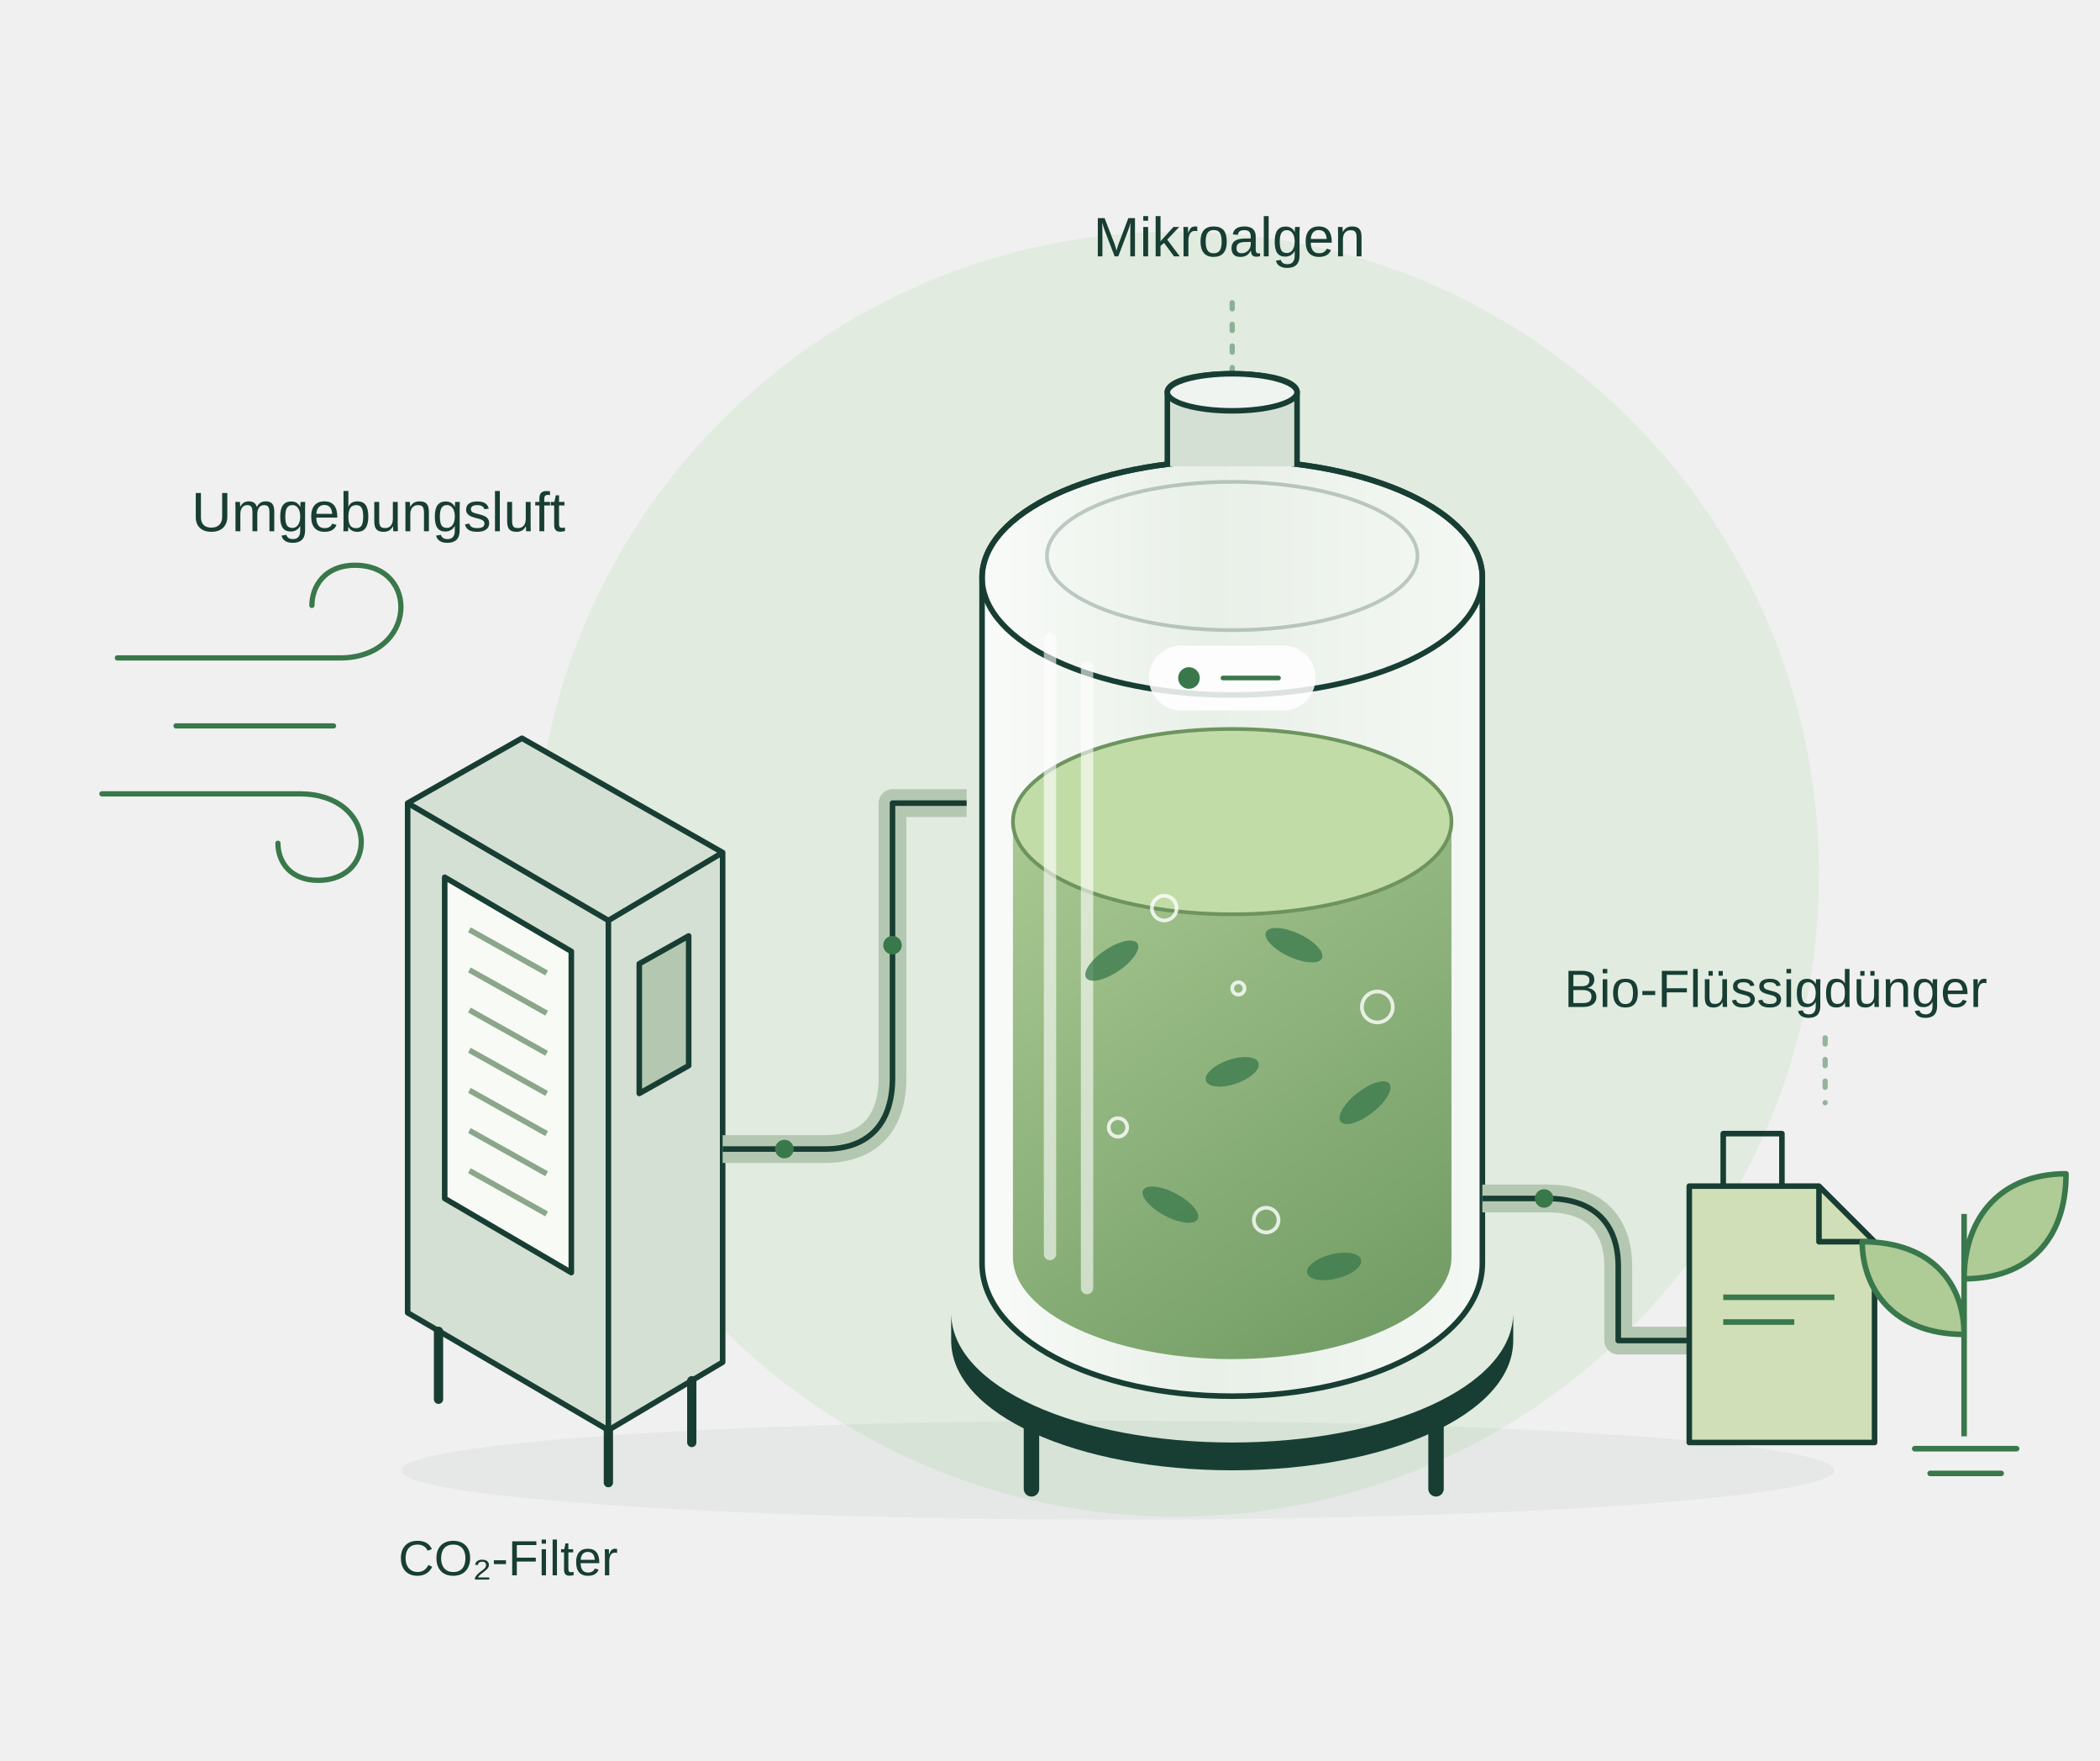
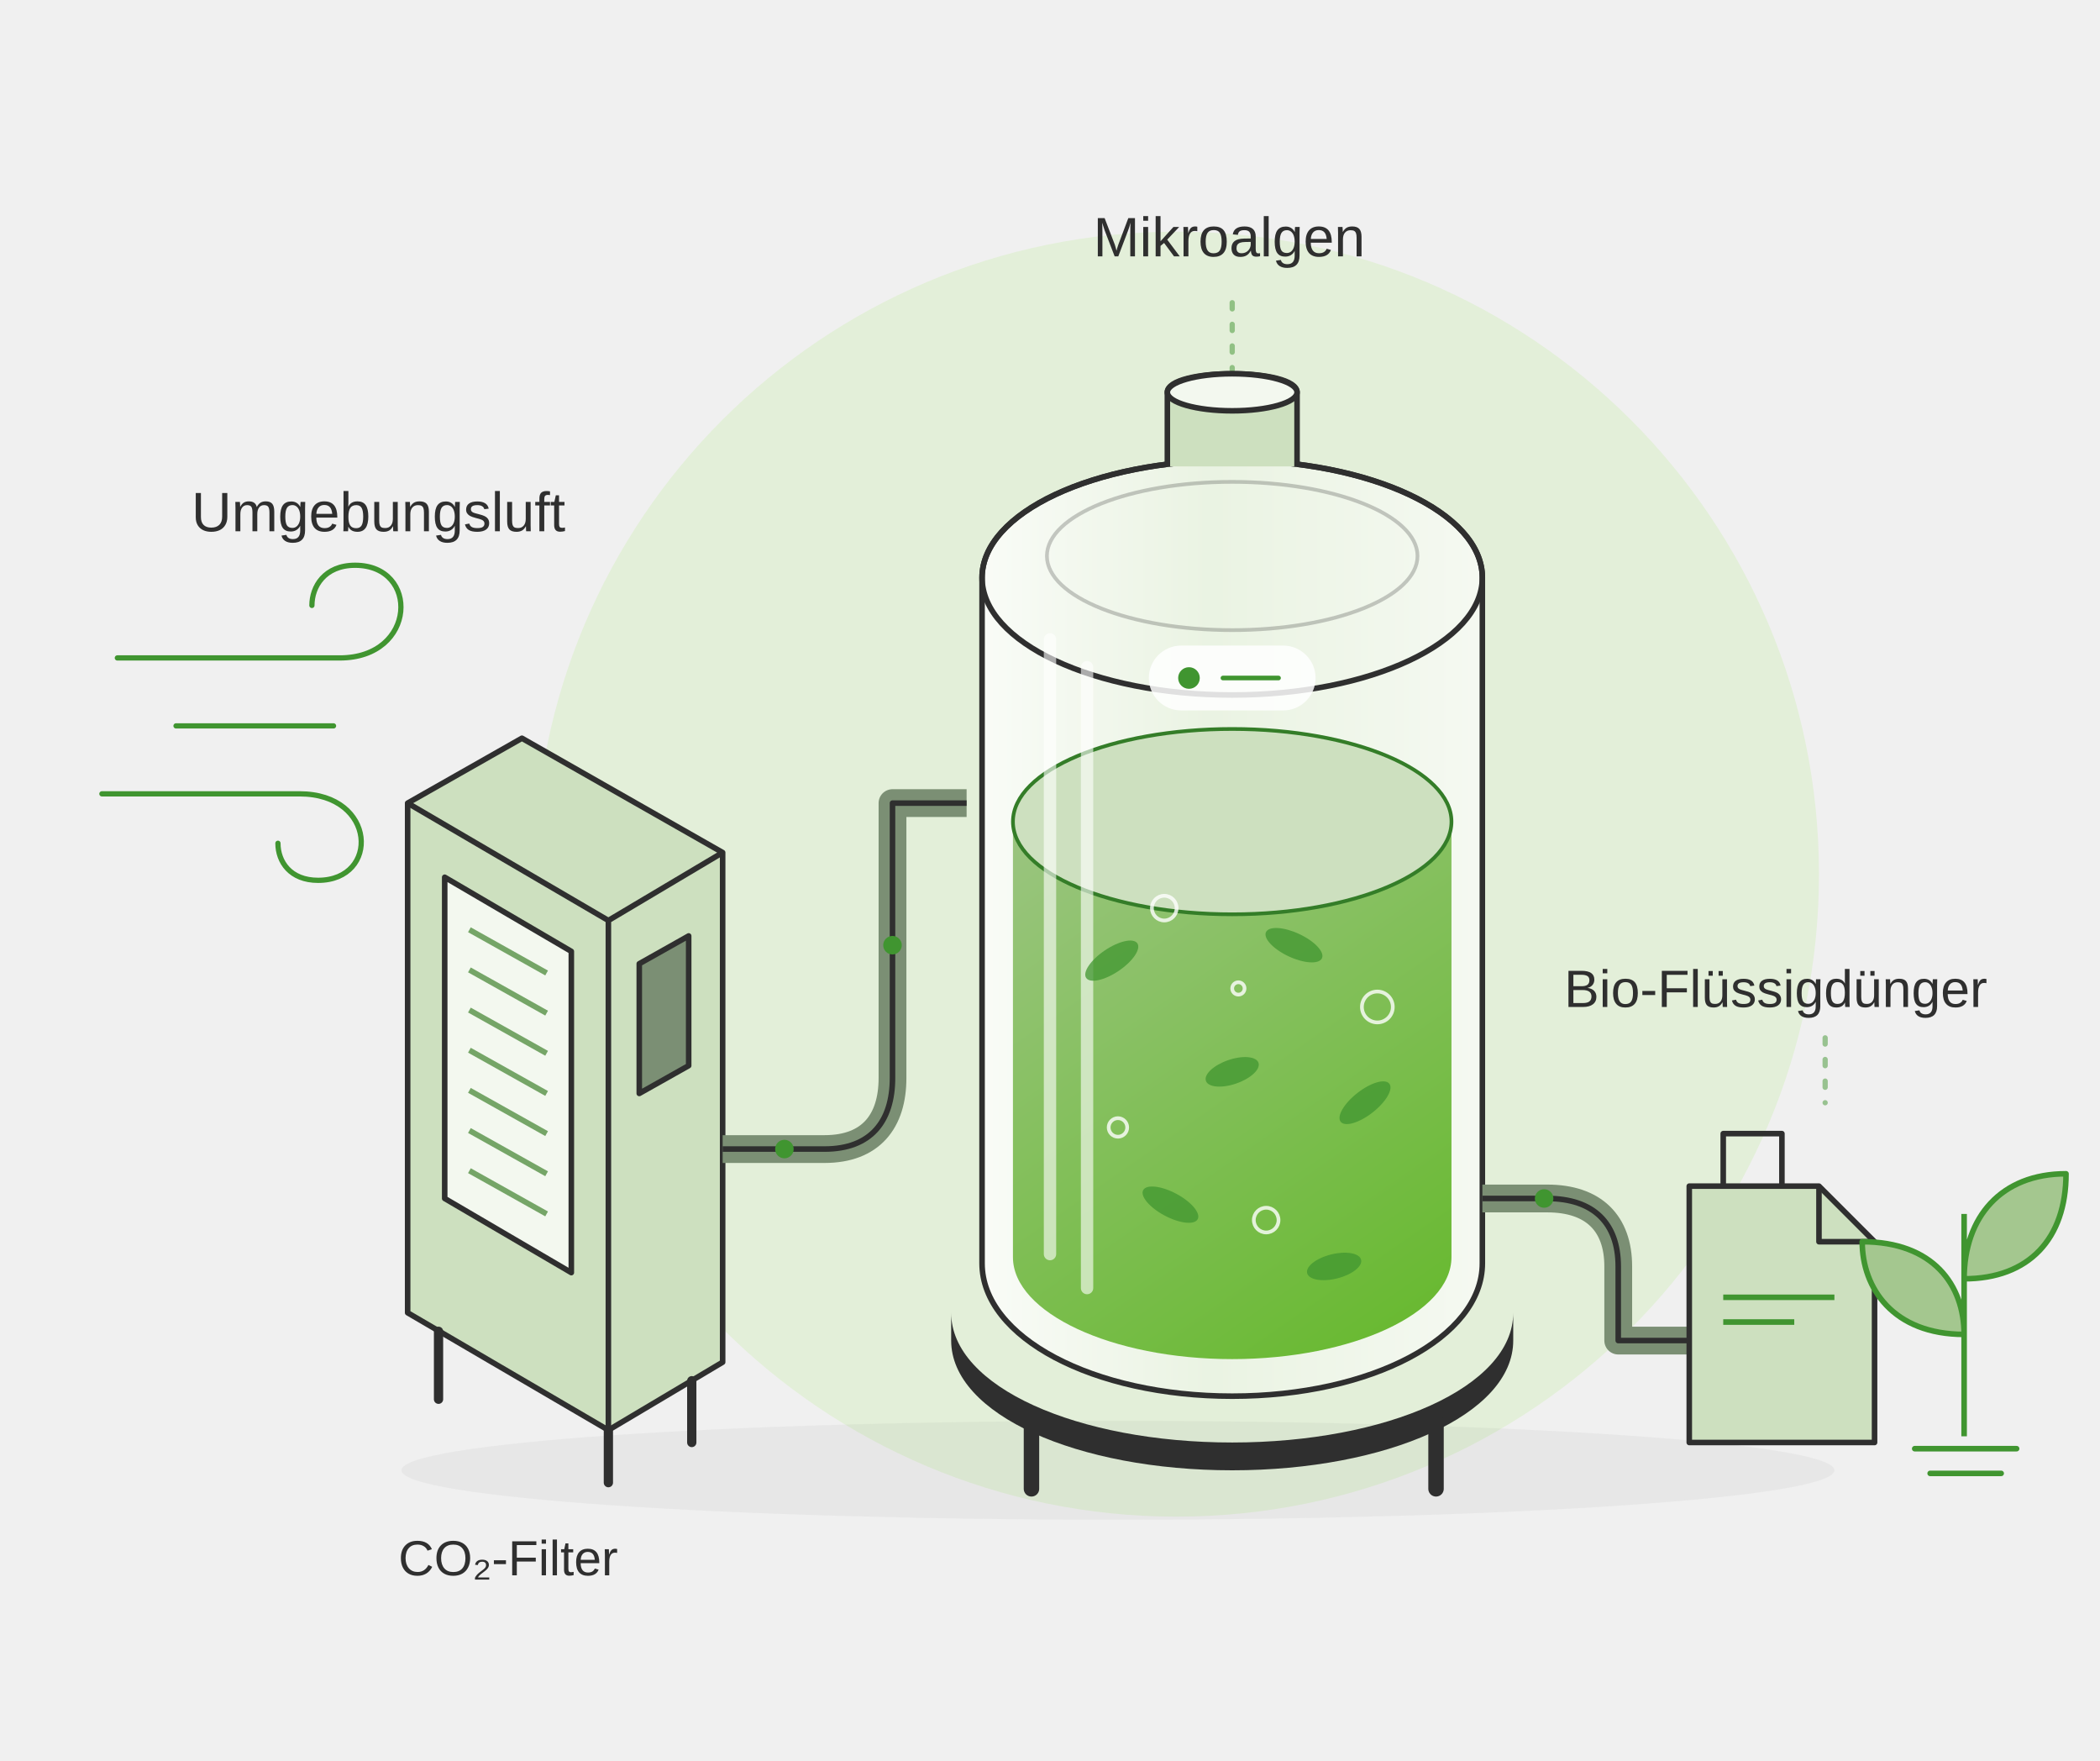
<svg xmlns="http://www.w3.org/2000/svg" width="680" height="570" viewBox="0 0 680 570" fill="none" role="img" aria-labelledby="title desc">
  <defs>
    <linearGradient id="liquid" x1="326" y1="221" x2="468" y2="425" gradientUnits="userSpaceOnUse">
-       <stop stop-color="#b4d19b" />
-       <stop offset="1" stop-color="#729c65" />
+       <stop stop-color="var(--color-sage, #a4c78f)" />
+       <stop offset="1" stop-color="var(--color-sprout, #68b930)" />
    </linearGradient>
    <linearGradient id="glass" x1="310" x2="492" gradientUnits="userSpaceOnUse">
      <stop stop-color="white" stop-opacity=".85" />
      <stop offset=".45" stop-color="white" stop-opacity=".25" />
      <stop offset="1" stop-color="white" stop-opacity=".7" />
    </linearGradient>
  </defs>
-   <circle cx="381" cy="283" r="208" fill="#e1ebe0" />
-   <ellipse cx="362" cy="476" rx="232" ry="16" fill="#183e33" fill-opacity=".05" />
-   <g font-family="Arial,sans-serif" fill="#183e33">
+   <circle cx="381" cy="283" r="208" fill="var(--color-soft, #e3efd9)" />
+   <ellipse cx="362" cy="476" rx="232" ry="16" fill="var(--color-ink, #2f2f2f)" fill-opacity=".05" />
+   <g font-family="Arial,sans-serif" fill="var(--color-ink, #2f2f2f)">
    <text x="62" y="172" font-size="18">Umgebungsluft</text>
    <text x="354" y="83" font-size="18">Mikroalgen</text>
    <text x="575" y="326" font-size="17" text-anchor="middle">Bio-Flüssigdünger</text>
    <text x="129" y="510" font-size="16">CO₂-Filter</text>
  </g>
-   <g stroke="#39784b" stroke-width="1.7" stroke-linecap="round">
+   <g stroke="var(--color-brand, #409530)" stroke-width="1.7" stroke-linecap="round">
    <path d="M38 213h72c25 0 26-30 5-30-10 0-14 7-14 13M57 235h51M33 257h64c25 0 26 28 6 28-9 0-13-6-13-12" />
    <path d="M399 98v30m192 208v21" stroke-opacity=".5" stroke-dasharray="2 5" />
  </g>
-   <g stroke="#183e33" stroke-width="1.8" stroke-linejoin="round">
-     <path d="m132 260 37-21 65 37v165l-37 22-65-38Z" fill="#d5e0d5" />
+   <g stroke="var(--color-ink, #2f2f2f)" stroke-width="1.8" stroke-linejoin="round">
+     <path d="m132 260 37-21 65 37v165l-37 22-65-38Z" fill="var(--color-tint, #cde0bf)" />
    <path d="m132 260 65 38 37-22m-37 22v165" />
-     <path d="m144 284 41 24v104l-41-24Z" fill="#f8faf6" />
-     <path d="m152 301 25 14m-25-1 25 14m-25-1 25 14m-25-1 25 14m-25-1 25 14m-25-1 25 14m-25-1 25 14" stroke="#8ba68a" />
+     <path d="m144 284 41 24v104l-41-24Z" fill="var(--color-mist, #f3f8ef)" />
+     <path d="m152 301 25 14m-25-1 25 14m-25-1 25 14m-25-1 25 14m-25-1 25 14m-25-1 25 14m-25-1 25 14" stroke="var(--color-foliage, #75a567)" />
    <path d="M142 431v22m55 10v17m27-33v20" stroke-width="3" stroke-linecap="round" />
-     <path d="m207 312 16-9v42l-16 9Z" fill="#b4c8b1" />
-     <path d="M234 372h33c15 0 22-9 22-23v-89h24" stroke="#b4c8b1" stroke-width="9" />
+     <path d="m207 312 16-9v42l-16 9Z" fill="var(--color-line, #7b8f74)" />
+     <path d="M234 372h33c15 0 22-9 22-23v-89h24" stroke="var(--color-line, #7b8f74)" stroke-width="9" />
    <path d="M234 372h33c15 0 22-9 22-23v-89h24" />
  </g>
  <g>
-     <path d="M318 187c0-21 36-38 81-38s81 17 81 38v222c0 24-36 43-81 43s-81-19-81-43Z" fill="url(#glass)" stroke="#183e33" stroke-width="1.8" />
+     <path d="M318 187c0-21 36-38 81-38s81 17 81 38v222c0 24-36 43-81 43s-81-19-81-43Z" fill="url(#glass)" stroke="var(--color-ink, #2f2f2f)" stroke-width="1.8" />
    <path d="M328 266c0-17 32-30 71-30s71 13 71 30v141c0 18-32 33-71 33s-71-15-71-33Z" fill="url(#liquid)" />
-     <ellipse cx="399" cy="266" rx="71" ry="30" fill="#c2dca8" stroke="#6d945e" stroke-width="1.2" />
-     <ellipse cx="399" cy="187" rx="81" ry="38" stroke="#183e33" stroke-width="1.8" />
-     <ellipse cx="399" cy="180" rx="60" ry="24" stroke="#183e33" stroke-opacity=".25" stroke-width="1.2" />
+     <ellipse cx="399" cy="266" rx="71" ry="30" fill="var(--color-tint, #cde0bf)" stroke="var(--color-leaf, #347d28)" stroke-width="1.2" />
+     <ellipse cx="399" cy="187" rx="81" ry="38" stroke="var(--color-ink, #2f2f2f)" stroke-width="1.8" />
+     <ellipse cx="399" cy="180" rx="60" ry="24" stroke="var(--color-ink, #2f2f2f)" stroke-opacity=".25" stroke-width="1.2" />
    <path d="M340 207v199m12-190v201" stroke="white" stroke-opacity=".6" stroke-width="4" stroke-linecap="round" />
-     <path d="M378 151v-24c0-8 42-8 42 0v24" fill="#d5e0d5" stroke="#183e33" stroke-width="1.8" />
-     <ellipse cx="399" cy="127" rx="21" ry="6" fill="#eff4f0" stroke="#183e33" stroke-width="1.8" />
-     <path d="M308 434c0 24 41 42 91 42s91-18 91-42v-9c0 24-41 42-91 42s-91-18-91-42Z" fill="#183e33" />
-     <path d="M334 460v22m131-22v22" stroke="#183e33" stroke-width="5" stroke-linecap="round" />
+     <path d="M378 151v-24c0-8 42-8 42 0v24" fill="var(--color-tint, #cde0bf)" stroke="var(--color-ink, #2f2f2f)" stroke-width="1.8" />
+     <ellipse cx="399" cy="127" rx="21" ry="6" fill="var(--color-mist, #f3f8ef)" stroke="var(--color-ink, #2f2f2f)" stroke-width="1.8" />
+     <path d="M308 434c0 24 41 42 91 42s91-18 91-42v-9c0 24-41 42-91 42s-91-18-91-42Z" fill="var(--color-ink, #2f2f2f)" />
+     <path d="M334 460v22m131-22v22" stroke="var(--color-ink, #2f2f2f)" stroke-width="5" stroke-linecap="round" />
    <rect x="372" y="209" width="54" height="21" rx="10.5" fill="white" fill-opacity=".85" />
-     <circle cx="385" cy="219.5" r="3.5" fill="#39784b" />
-     <path d="M396 219.5h18" stroke="#39784b" stroke-width="1.5" stroke-linecap="round" />
-     <g fill="#39784b" fill-opacity=".75">
+     <circle cx="385" cy="219.5" r="3.5" fill="var(--color-brand, #409530)" />
+     <path d="M396 219.5h18" stroke="var(--color-brand, #409530)" stroke-width="1.5" stroke-linecap="round" />
+     <g fill="var(--color-brand, #409530)" fill-opacity=".75">
      <ellipse cx="360" cy="311" rx="10" ry="4" transform="rotate(-34 360 311)" />
      <ellipse cx="419" cy="306" rx="10" ry="4" transform="rotate(25 419 306)" />
      <ellipse cx="442" cy="357" rx="10" ry="4" transform="rotate(-38 442 357)" />
      <ellipse cx="379" cy="390" rx="10" ry="4" transform="rotate(28 379 390)" />
      <ellipse cx="399" cy="347" rx="9" ry="4" transform="rotate(-19 399 347)" />
      <ellipse cx="432" cy="410" rx="9" ry="4" transform="rotate(-14 432 410)" />
    </g>
    <g stroke="white" stroke-opacity=".8" stroke-width="1.2">
      <circle cx="377" cy="294" r="4" />
      <circle cx="446" cy="326" r="5" />
      <circle cx="362" cy="365" r="3" />
      <circle cx="410" cy="395" r="4" />
      <circle cx="401" cy="320" r="2" />
    </g>
  </g>
-   <g stroke="#183e33" stroke-width="1.8" stroke-linejoin="round">
-     <path d="M480 388h21c15 0 23 8 23 22v24h23" stroke="#b4c8b1" stroke-width="9" />
+   <g stroke="var(--color-ink, #2f2f2f)" stroke-width="1.8" stroke-linejoin="round">
+     <path d="M480 388h21c15 0 23 8 23 22v24h23" stroke="var(--color-line, #7b8f74)" stroke-width="9" />
    <path d="M480 388h21c15 0 23 8 23 22v24h23" />
-     <path d="M547 384h42l18 18v65h-60Z" fill="#d0dfb8" />
+     <path d="M547 384h42l18 18v65h-60Z" fill="var(--color-tint, #cde0bf)" />
    <path d="M558 384v-17h19v17m12 0v18h18" />
-     <path d="M558 420h36m-36 8h23" stroke="#39784b" />
-     <path d="M636 465v-72m0 39c-23 0-33-15-33-30 23 0 33 14 33 30Zm0-18c0-20 12-34 33-34 0 21-12 34-33 34Z" fill="#afcb96" stroke="#39784b" />
-     <path d="M620 469h33m-28 8h23" stroke="#39784b" stroke-linecap="round" />
+     <path d="M558 420h36m-36 8h23" stroke="var(--color-brand, #409530)" />
+     <path d="M636 465v-72m0 39c-23 0-33-15-33-30 23 0 33 14 33 30Zm0-18c0-20 12-34 33-34 0 21-12 34-33 34Z" fill="var(--color-sage, #a4c78f)" stroke="var(--color-brand, #409530)" />
+     <path d="M620 469h33m-28 8h23" stroke="var(--color-brand, #409530)" stroke-linecap="round" />
  </g>
-   <g fill="#39784b">
+   <g fill="var(--color-brand, #409530)">
    <circle cx="254" cy="372" r="3" />
    <circle cx="289" cy="306" r="3" />
    <circle cx="500" cy="388" r="3" />
  </g>
</svg>
